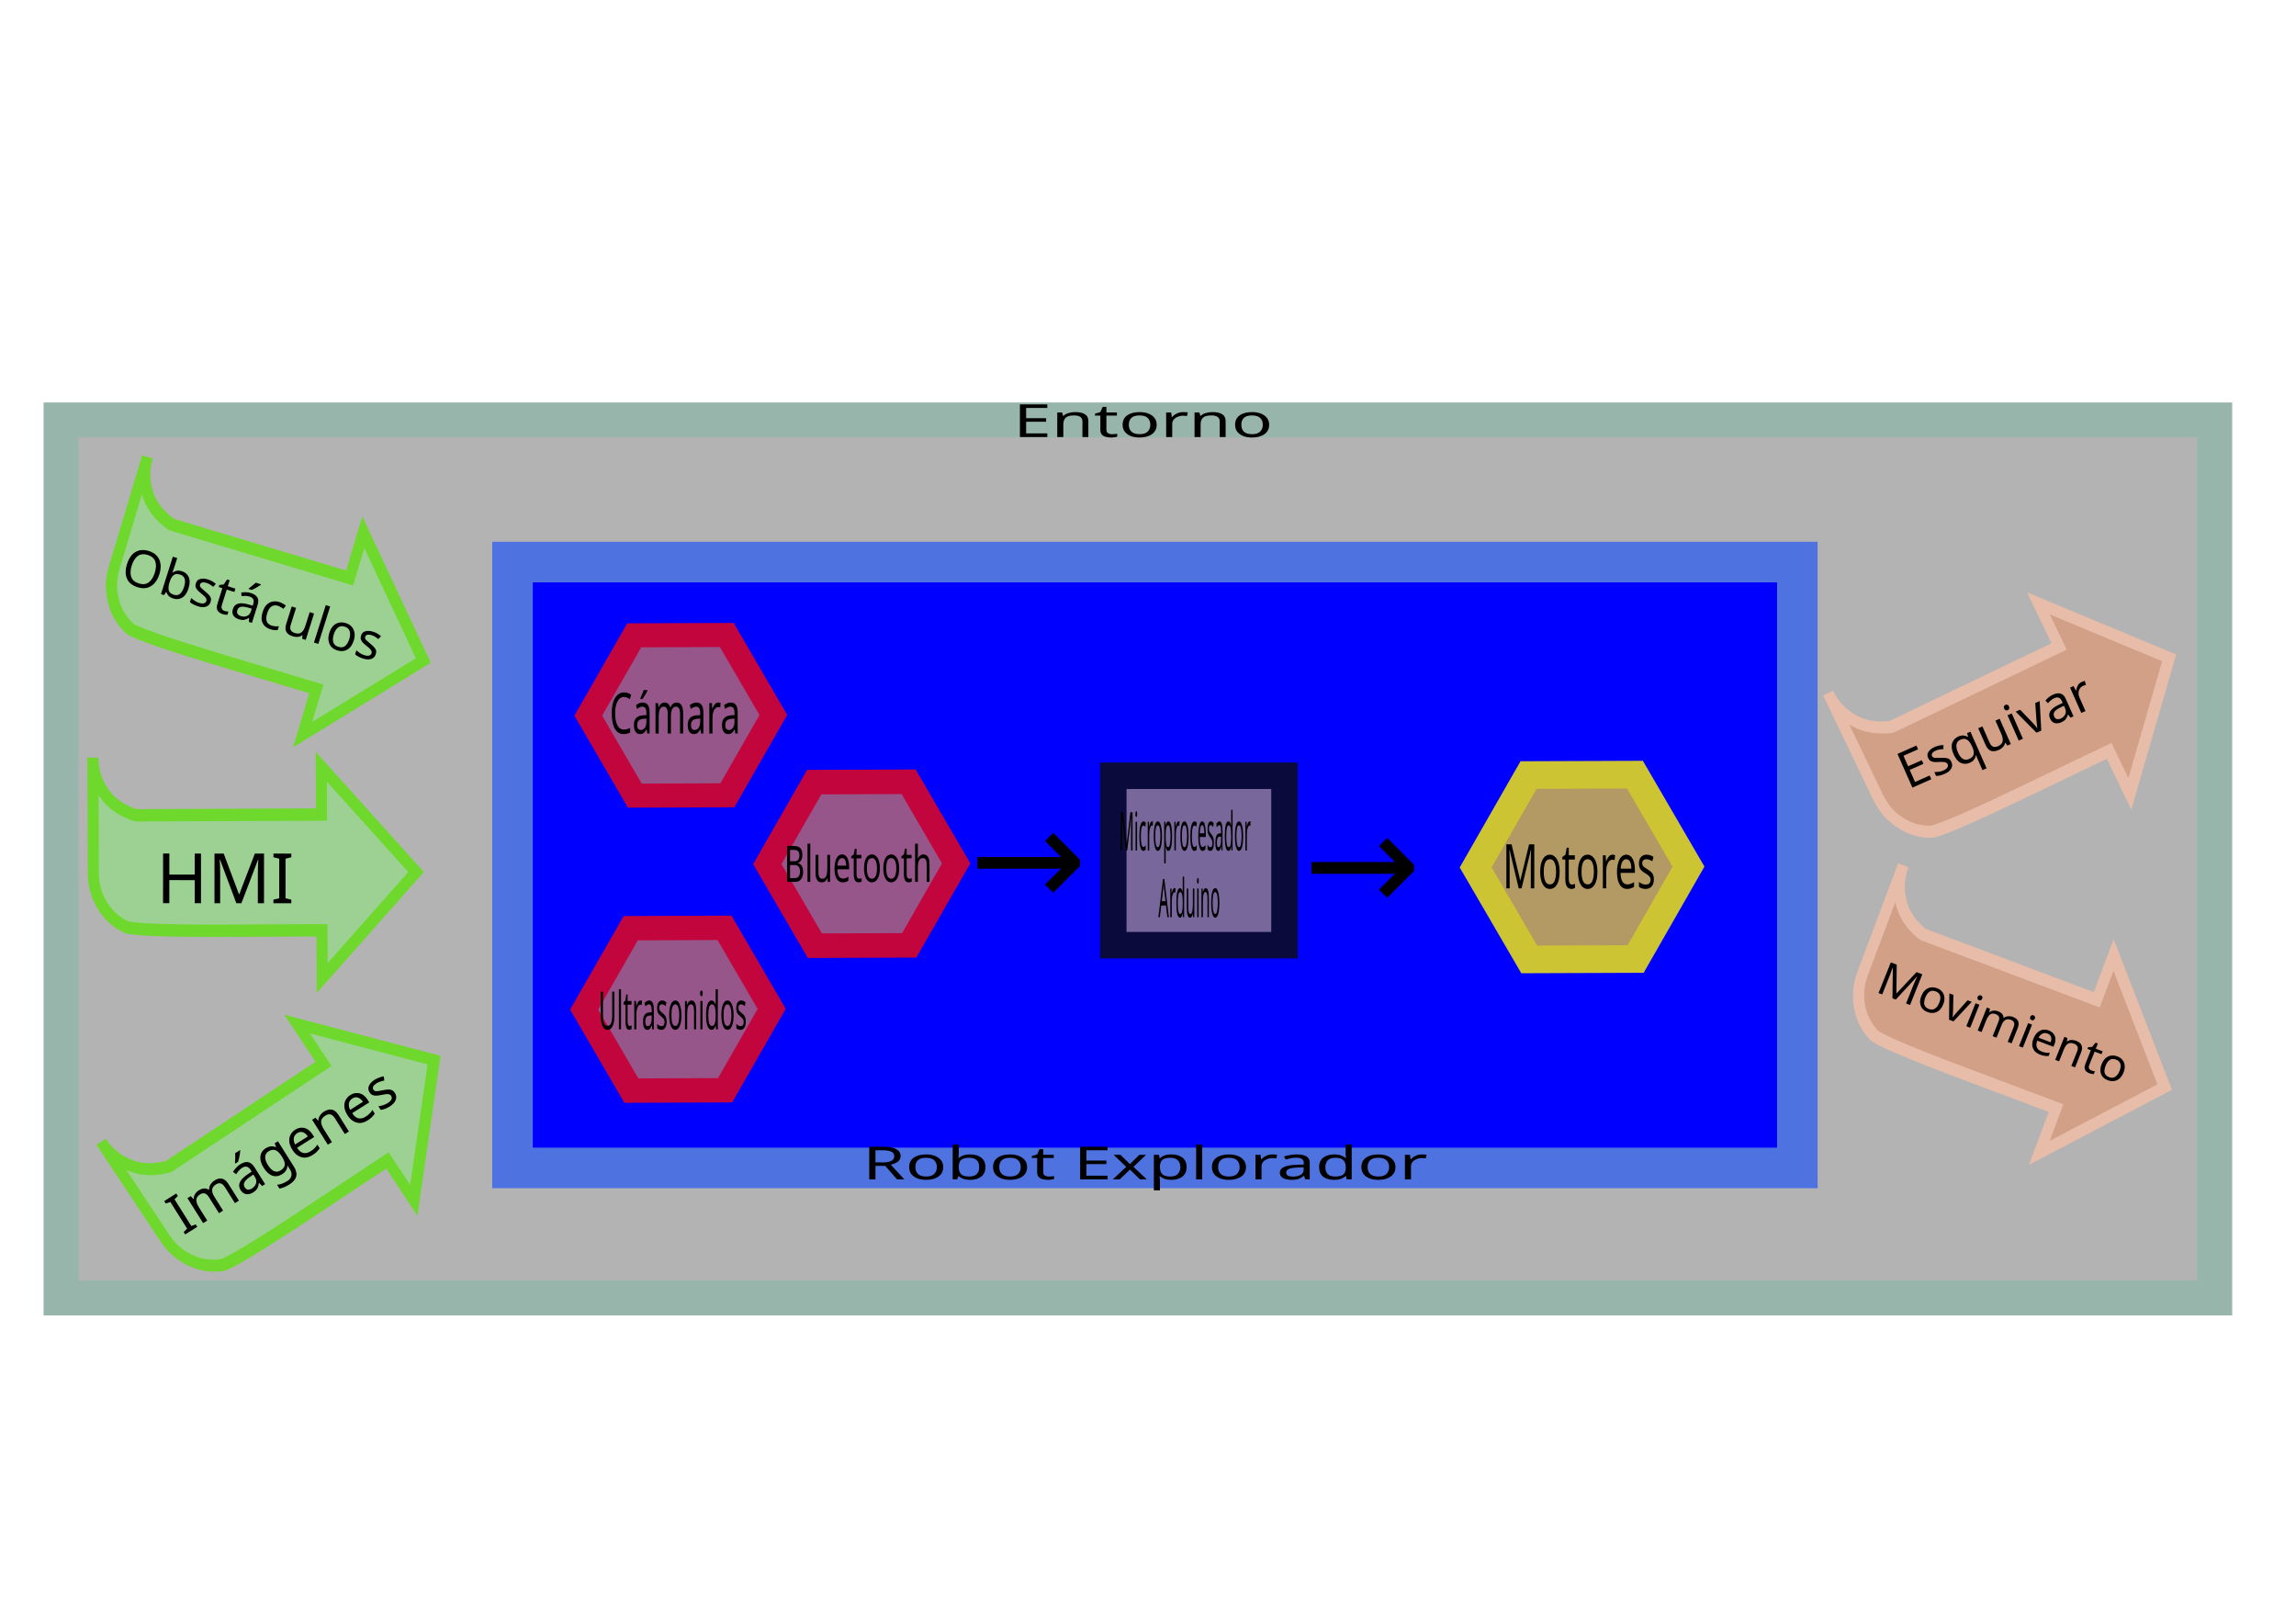
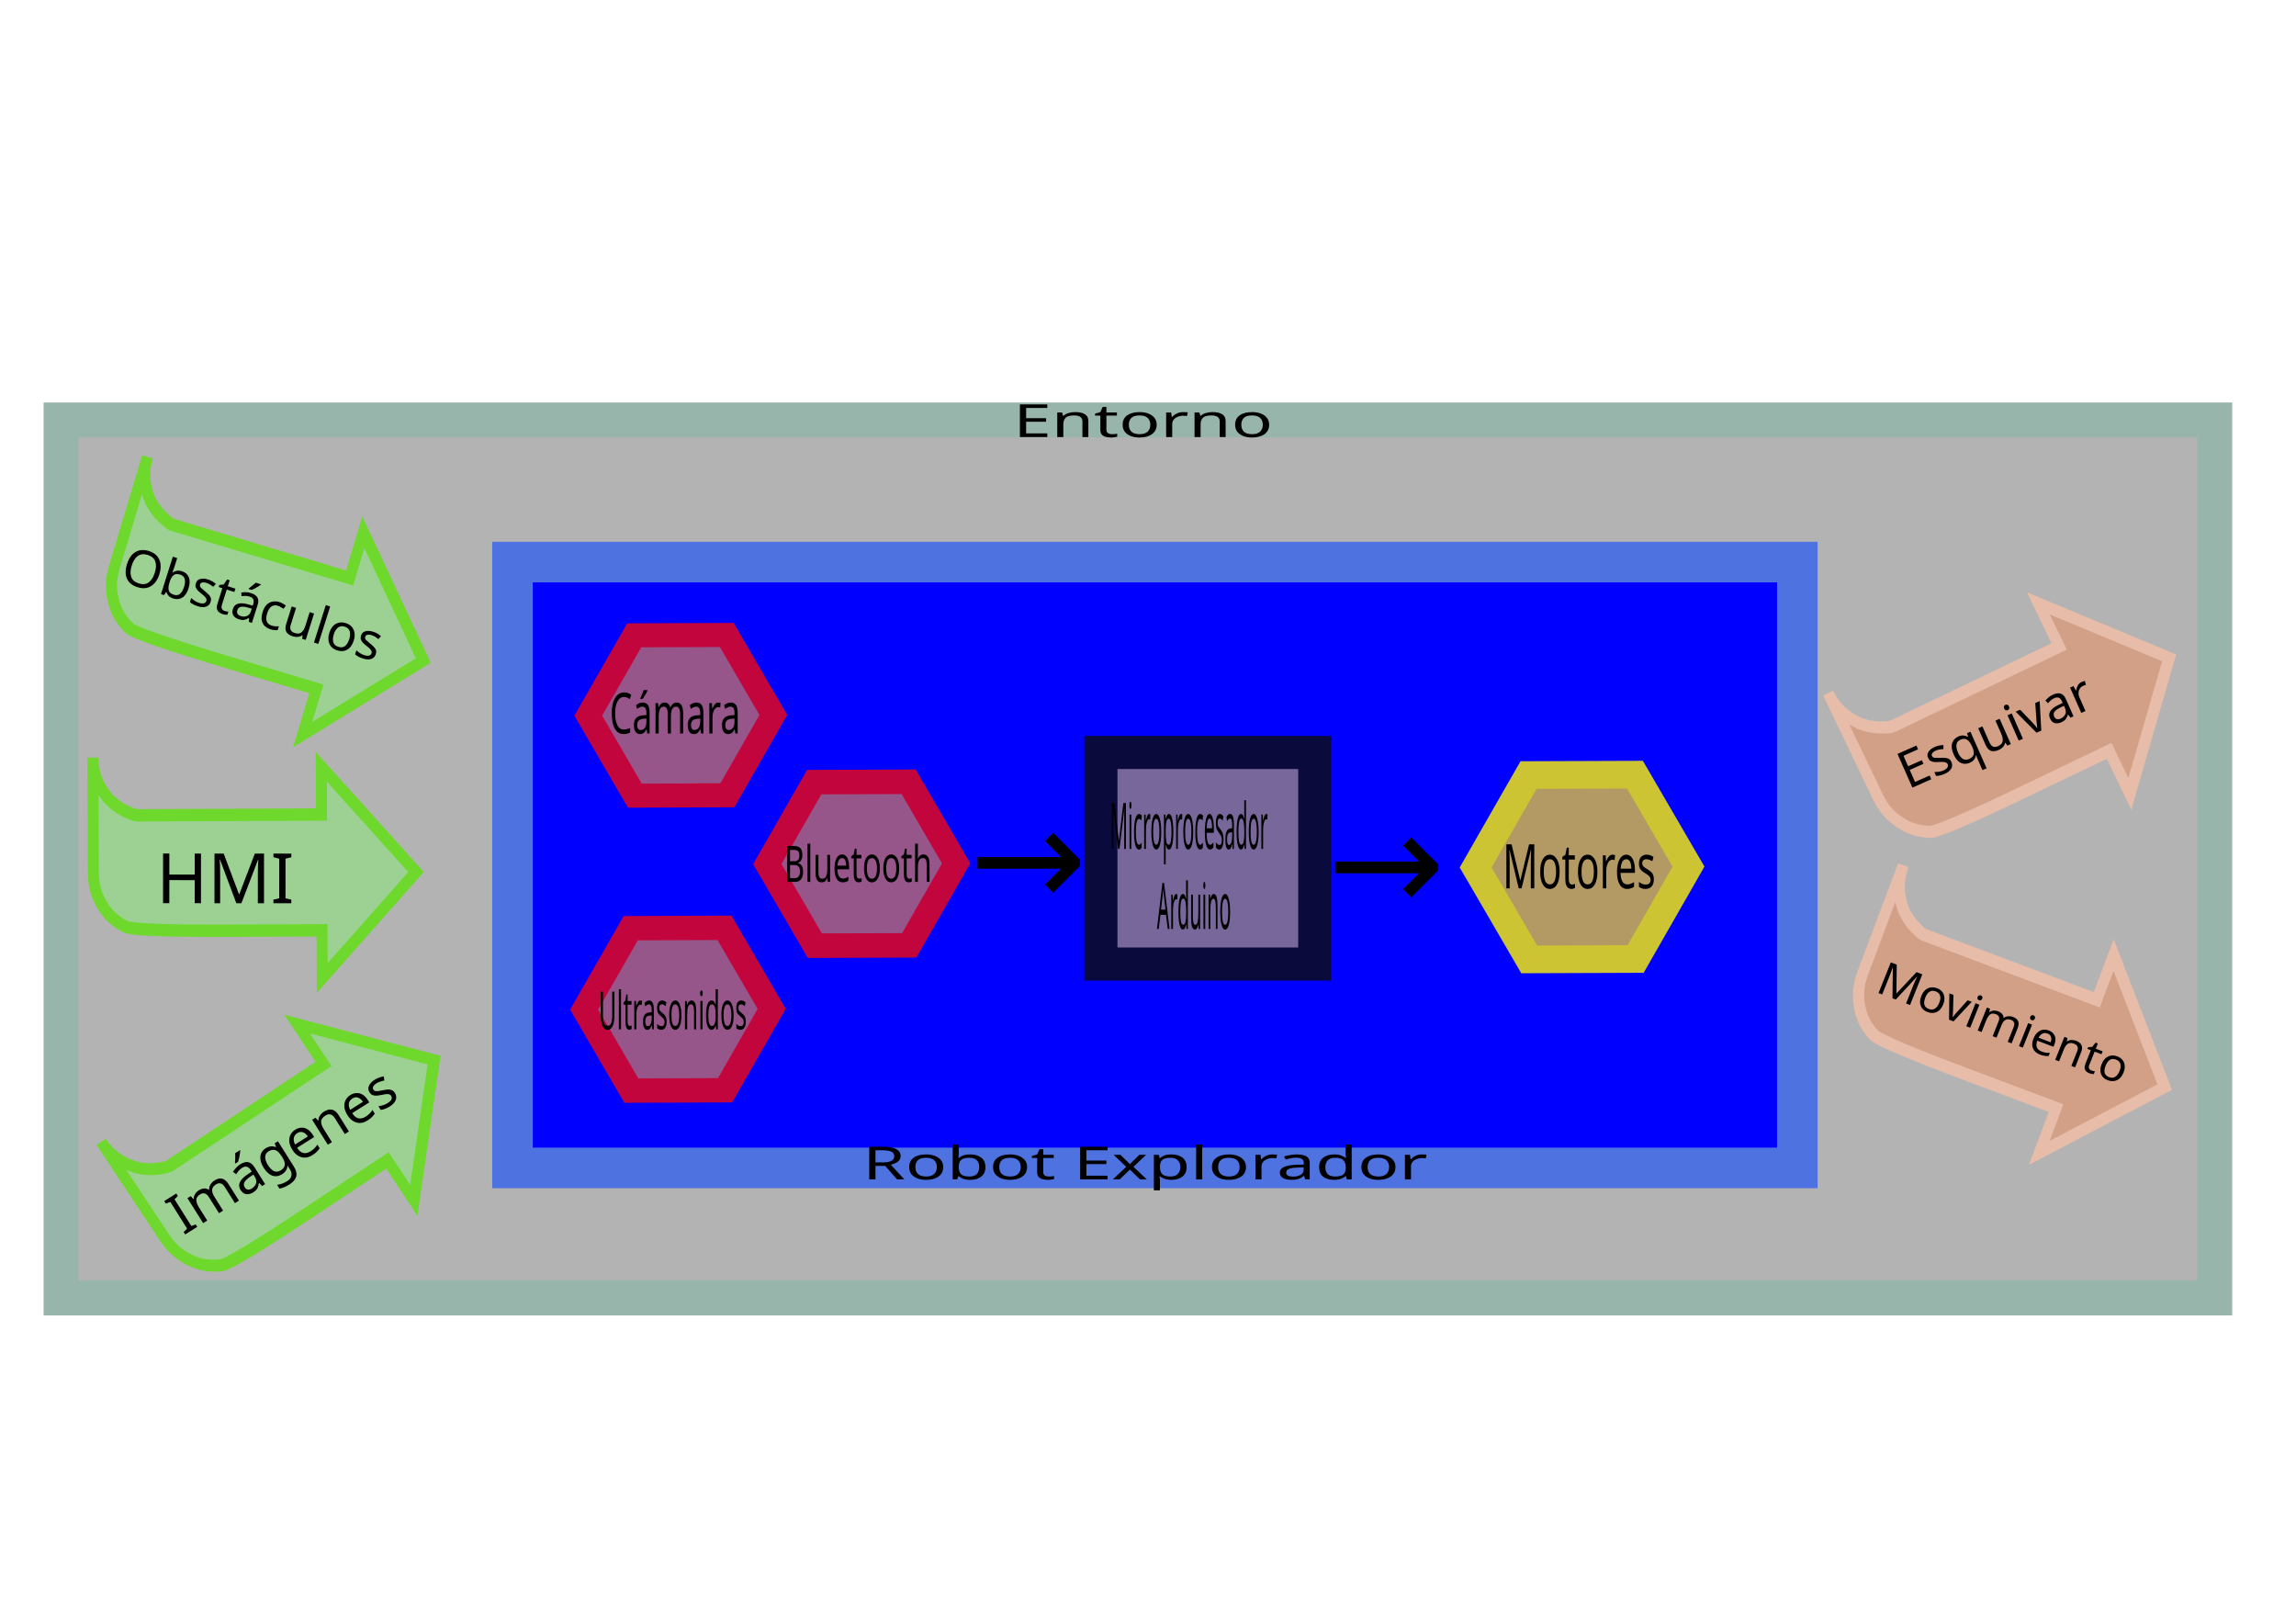
<svg xmlns="http://www.w3.org/2000/svg" width="297mm" height="210mm" viewBox="0 0 297 210" version="1.1" id="svg5">
  <defs id="defs2">
    <rect x="488.26" y="536.239" width="232.564" height="83.46" id="rect62996" />
  </defs>
  <g id="layer1">
    <rect style="opacity:1;fill:#b3b3b3;stroke:#98b5ab;stroke-width:4.523;stroke-linecap:square;stroke-opacity:1" id="rect31" width="278.588" height="113.555" x="7.897" y="54.314" />
    <g aria-label="➥" transform="matrix(0.5777923,-0.2771776,0.3105036,0.6472622,74.43213,11.59117)" id="text8772-7-2-6" style="font-size:89px;line-height:1.25;fill:#d1a086;stroke:#e7bca9;stroke-width:2.225">
      <path d="m 175.312,216.511 v -20.859 q 0,2.086 0.782,3.955 0.782,1.825 2.303,3.433 1.521,1.434 3.39,2.26 1.825,0.782 2.347,0.782 h 37.286 v -8.604 l 19.034,19.034 -19.034,19.034 v -8.604 h -18.904 q -18.904,0 -20.729,-0.782 -1.869,-0.826 -3.39,-2.26 -1.521,-1.608 -2.303,-3.433 -0.782,-1.869 -0.782,-3.955 z" id="path1105" />
    </g>
    <g aria-label="➥" transform="matrix(0.5999111,0.2253397,-0.252433,0.6720405,74.43213,11.59117)" id="text8772-7-2-6-9" style="font-size:89px;line-height:1.25;fill:#d1a086;stroke:#e7bca9;stroke-width:2.225">
      <path d="M 305.964,67.53 V 46.671 q 0,2.086 0.782,3.955 0.782,1.825 2.303,3.433 1.521,1.434 3.39,2.26 1.825,0.782 2.347,0.782 h 37.286 v -8.605 l 19.034,19.034 -19.034,19.034 v -8.605 h -18.904 q -18.904,0 -20.729,-0.782 -1.869,-0.826 -3.39,-2.26 -1.521,-1.608 -2.303,-3.433 -0.782,-1.869 -0.782,-3.955 z" id="path1084" />
    </g>
    <g aria-label="➥" transform="matrix(0.6408305,-0.00275446,0.00308565,0.7178797,74.43213,11.59117)" id="text8772-7-2" style="font-size:89px;line-height:1.25;fill:#9dd193;stroke:#6fd82d;stroke-width:2.225">
      <path d="m -97.986,140.83 v -20.859 q 0,2.086 0.782,3.955 0.782,1.825 2.303,3.433 1.521,1.434 3.39,2.26 1.825,0.782 2.347,0.782 h 37.286 v -8.605 l 19.034,19.034 -19.034,19.034 v -8.605 h -18.904 q -18.904,0 -20.729,-0.782 -1.869,-0.826 -3.39,-2.26 -1.521,-1.608 -2.303,-3.433 -0.782,-1.869 -0.782,-3.955 z" id="path961" />
    </g>
    <text xml:space="preserve" style="font-style:normal;font-weight:normal;font-size:8.978px;line-height:1.25;font-family:sans-serif;fill:#000000;fill-opacity:1;stroke:none;stroke-width:0.224" x="20.284" y="116.8" id="text29024-0" transform="rotate(0.03396326)">
      <tspan id="tspan29022-9" style="stroke-width:0.224" x="20.284" y="116.8">HMI</tspan>
    </text>
    <rect style="opacity:1;fill:#0000ff;stroke:#4e73e0;stroke-width:5.248;stroke-linecap:square;stroke-opacity:1" id="rect3439" width="166.201" height="78.359" x="66.294" y="72.695" />
    <g aria-label="➥" transform="matrix(0.6138183,0.1841154,-0.2062522,0.6876197,74.43213,11.59117)" id="text8772" style="font-size:89px;line-height:1.25;fill:#9dd193;stroke:#6fd82d;stroke-width:2.225">
      <path d="M -61.448,106.392 V 85.532 q 0,2.086 0.782,3.955 0.782,1.825 2.303,3.433 1.521,1.434 3.39,2.26 1.825,0.782 2.347,0.782 h 37.286 v -8.605 l 19.034,19.034 -19.034,19.034 v -8.604 h -18.904 q -18.904,0 -20.729,-0.782 -1.869,-0.826 -3.39,-2.26 -1.521,-1.608 -2.303,-3.433 -0.782,-1.869 -0.782,-3.955 z" id="path921" />
    </g>
    <g aria-label="➥" transform="matrix(0.5342877,-0.3538474,0.3963917,0.5985269,74.43213,11.59117)" id="text8772-7" style="font-size:89px;line-height:1.25;fill:#9dd193;stroke:#6fd82d;stroke-width:2.225">
      <path d="m -197.074,131.711 v -20.859 q 0,2.086 0.782,3.955 0.782,1.825 2.303,3.433 1.521,1.434 3.39,2.26 1.825,0.782 2.347,0.782 h 37.286 v -8.604 l 19.034,19.034 -19.034,19.034 v -8.604 h -18.904 q -18.904,0 -20.729,-0.782 -1.869,-0.826 -3.39,-2.26 -1.521,-1.608 -2.303,-3.433 -0.782,-1.869 -0.782,-3.955 z" id="path1063" />
    </g>
    <text xml:space="preserve" style="font-style:normal;font-weight:normal;font-size:6.666px;line-height:1.25;font-family:sans-serif;fill:#000000;fill-opacity:1;stroke:none;stroke-width:0.167" x="37.267" y="66.977" id="text29024" transform="rotate(17.55863)">
      <tspan id="tspan29022" style="stroke-width:0.167" x="37.267" y="66.977">Obstáculos</tspan>
    </text>
    <text xml:space="preserve" style="font-style:normal;font-weight:normal;font-size:7.123px;line-height:1.25;font-family:sans-serif;fill:#000000;fill-opacity:1;stroke:none;stroke-width:0.178" x="-64.989" y="147.909" id="text33330" transform="rotate(-32.16251)">
      <tspan id="tspan33328" style="stroke-width:0.178" x="-64.989" y="147.909">Imágenes</tspan>
    </text>
    <path style="opacity:0.8;fill:#bc6b6c;fill-opacity:1;stroke:#f3060c;stroke-width:7.559;stroke-linecap:square;stroke-opacity:1" id="path39258" d="m 232.852,452.719 -29.1,0.108 -14.643,-25.147 14.457,-25.255 29.1,-0.108 14.643,25.147 z" transform="matrix(0.4113844,0,0,0.4113844,-1.701329,-83.3842)" />
    <path style="opacity:0.8;fill:#e0bf3c;fill-opacity:1;stroke:#fff500;stroke-width:7.559;stroke-linecap:square;stroke-opacity:1" id="path39258-0" transform="matrix(0.4730505,0,0,0.4730505,101.4268,-90.12704)" d="m 232.852,452.719 -29.1,0.108 -14.643,-25.147 14.457,-25.255 29.1,-0.108 14.643,25.147 z" />
    <text xml:space="preserve" style="font-style:normal;font-weight:normal;font-size:5.841px;line-height:1.25;font-family:sans-serif;fill:#000000;fill-opacity:1;stroke:none;stroke-width:0.146" x="99.011" y="75.55" id="text41524" transform="scale(0.7963601,1.255713)">
      <tspan id="tspan41522" style="stroke-width:0.146" x="99.011" y="75.55">Cámara</tspan>
    </text>
    <path style="opacity:0.8;fill:#bc6b6c;fill-opacity:1;stroke:#f3060c;stroke-width:7.559;stroke-linecap:square;stroke-opacity:1" id="path39258-3" transform="matrix(0.4167903,0,0,0.4167903,-3.254,-47.68113)" d="m 232.852,452.719 -29.1,0.108 -14.643,-25.147 14.457,-25.255 29.1,-0.108 14.643,25.147 z" />
    <path style="opacity:0.8;fill:#bc6b6c;fill-opacity:1;stroke:#f3060c;stroke-width:7.559;stroke-linecap:square;stroke-opacity:1" id="path39258-5" transform="matrix(0.4197079,0,0,0.4197079,19.88587,-67.74545)" d="m 232.852,452.719 -29.1,0.108 -14.643,-25.147 14.457,-25.255 29.1,-0.108 14.643,25.147 z" />
    <text xml:space="preserve" style="font-style:normal;font-weight:normal;font-size:4.691px;line-height:1.25;font-family:sans-serif;fill:#000000;fill-opacity:1;stroke:none;stroke-width:0.117" x="112.802" y="91.369" id="text41524-6" transform="scale(0.6863475,1.456988)">
      <tspan id="tspan41522-2" style="stroke-width:0.117" x="112.802" y="91.369">Ultrasonidos</tspan>
    </text>
    <text xml:space="preserve" style="font-style:normal;font-weight:normal;font-size:5.183px;line-height:1.25;font-family:sans-serif;fill:#000000;fill-opacity:1;stroke:none;stroke-width:0.13" x="127.359" y="90.833" id="text41524-9" transform="scale(0.7963601,1.255713)">
      <tspan id="tspan41522-1" style="stroke-width:0.13" x="127.359" y="90.833">Bluetooth</tspan>
    </text>
    <text xml:space="preserve" style="font-style:normal;font-weight:normal;font-size:6.351px;line-height:1.25;font-family:sans-serif;fill:#000000;fill-opacity:1;stroke:none;stroke-width:0.159" x="244.078" y="91.495" id="text41524-9-6" transform="scale(0.7963601,1.255713)">
      <tspan id="tspan41522-1-2" style="stroke-width:0.159" x="244.078" y="91.495">Motores</tspan>
    </text>
-     <rect style="opacity:0.8;fill:#968181;fill-opacity:1;stroke:#0e0c0c;stroke-width:3.427;stroke-linecap:square;stroke-opacity:1" id="rect56274" width="22.15" height="21.912" x="144.008" y="100.333" />
-     <text xml:space="preserve" style="font-style:normal;font-weight:normal;font-size:3.841px;line-height:1.25;font-family:sans-serif;text-align:center;text-anchor:middle;fill:#000000;fill-opacity:1;stroke:none;stroke-width:0.096" x="279.141" y="61.168" id="text59084" transform="scale(0.5560952,1.798253)">
-       <tspan id="tspan59082" style="text-align:center;text-anchor:middle;stroke-width:0.096" x="279.141" y="61.168">Microprocesador</tspan>
-       <tspan style="text-align:center;text-anchor:middle;stroke-width:0.096" x="279.141" y="65.97" id="tspan59086">Arduino</tspan>
+     <rect style="opacity:0.8;fill:#968181;fill-opacity:1;stroke:#0e0c0c;stroke-width:4.279;stroke-linecap:square;stroke-opacity:1" id="rect56274" width="27.659" height="27.361" x="142.41" y="97.32" />
+     <text xml:space="preserve" style="font-style:normal;font-weight:normal;font-size:4.608px;line-height:1.25;font-family:sans-serif;text-align:center;text-anchor:middle;fill:#000000;fill-opacity:1;stroke:none;stroke-width:0.115" x="280.744" y="61.054" id="text59084" transform="scale(0.5560952,1.798253)">
+       <tspan id="tspan59082" style="text-align:center;text-anchor:middle;stroke-width:0.115" x="280.744" y="61.054">Microprocesador</tspan>
+       <tspan style="text-align:center;text-anchor:middle;stroke-width:0.115" x="280.744" y="66.814" id="tspan59086">Arduino</tspan>
    </text>
    <text xml:space="preserve" transform="scale(0.2645833)" id="text62994" style="font-style:normal;font-weight:normal;font-size:40px;line-height:1.25;font-family:sans-serif;white-space:pre;shape-inside:url(#rect62996);fill:#000000;fill-opacity:1;stroke:none" />
    <text xml:space="preserve" style="font-style:normal;font-weight:normal;font-size:18.132px;line-height:1.25;font-family:sans-serif;fill:#000000;fill-opacity:1;stroke:none;stroke-width:0.453" x="125.414" y="117.27" id="text72762">
      <tspan id="tspan72760" style="fill:#000000;fill-opacity:1;stroke-width:0.453" x="125.414" y="117.27">→</tspan>
    </text>
-     <text xml:space="preserve" style="font-style:normal;font-weight:normal;font-size:18.132px;line-height:1.25;font-family:sans-serif;fill:#000000;fill-opacity:1;stroke:none;stroke-width:0.453" x="168.612" y="117.929" id="text72762-3">
-       <tspan id="tspan72760-6" style="fill:#000000;fill-opacity:1;stroke-width:0.453" x="168.612" y="117.929">→</tspan>
+     <text xml:space="preserve" style="font-style:normal;font-weight:normal;font-size:18.132px;line-height:1.25;font-family:sans-serif;fill:#000000;fill-opacity:1;stroke:none;stroke-width:0.453" x="171.735" y="117.868" id="text72762-3">
+       <tspan id="tspan72760-6" style="fill:#000000;fill-opacity:1;stroke-width:0.453" x="171.735" y="117.868">→</tspan>
    </text>
    <text xml:space="preserve" style="font-style:normal;font-weight:normal;font-size:6.037px;line-height:1.25;font-family:sans-serif;fill:#000000;fill-opacity:1;stroke:none;stroke-width:0.151" x="269.935" y="34.558" id="text29024-02" transform="matrix(0.9452665,0.35739,-0.3676438,0.9189025,0,0)">
      <tspan id="tspan29022-3" style="stroke-width:0.151" x="269.935" y="34.558">Movimiento</tspan>
    </text>
    <text xml:space="preserve" style="font-style:normal;font-weight:normal;font-size:6.666px;line-height:1.25;font-family:sans-serif;fill:#000000;fill-opacity:1;stroke:none;stroke-width:0.167" x="184.389" y="193.227" id="text29024-7" transform="rotate(-23.86022)">
      <tspan id="tspan29022-5" style="stroke-width:0.167" x="184.389" y="193.227">Esquivar</tspan>
    </text>
    <text xml:space="preserve" style="font-style:normal;font-weight:normal;font-size:7.256px;line-height:1.25;font-family:sans-serif;fill:#000000;fill-opacity:1;stroke:none;stroke-width:0.181" x="91.036" y="186.951" id="text90568" transform="scale(1.225668,0.8158818)">
      <tspan id="tspan90566" style="stroke-width:0.181" x="91.036" y="186.951">Robot Explorador</tspan>
    </text>
    <text xml:space="preserve" style="font-style:normal;font-weight:normal;font-size:7.256px;line-height:1.25;font-family:sans-serif;fill:#000000;fill-opacity:1;stroke:none;stroke-width:0.181" x="106.939" y="69.275" id="text90568-9" transform="scale(1.225668,0.8158818)">
      <tspan id="tspan90566-2" style="stroke-width:0.181" x="106.939" y="69.275">Entorno</tspan>
    </text>
  </g>
</svg>
